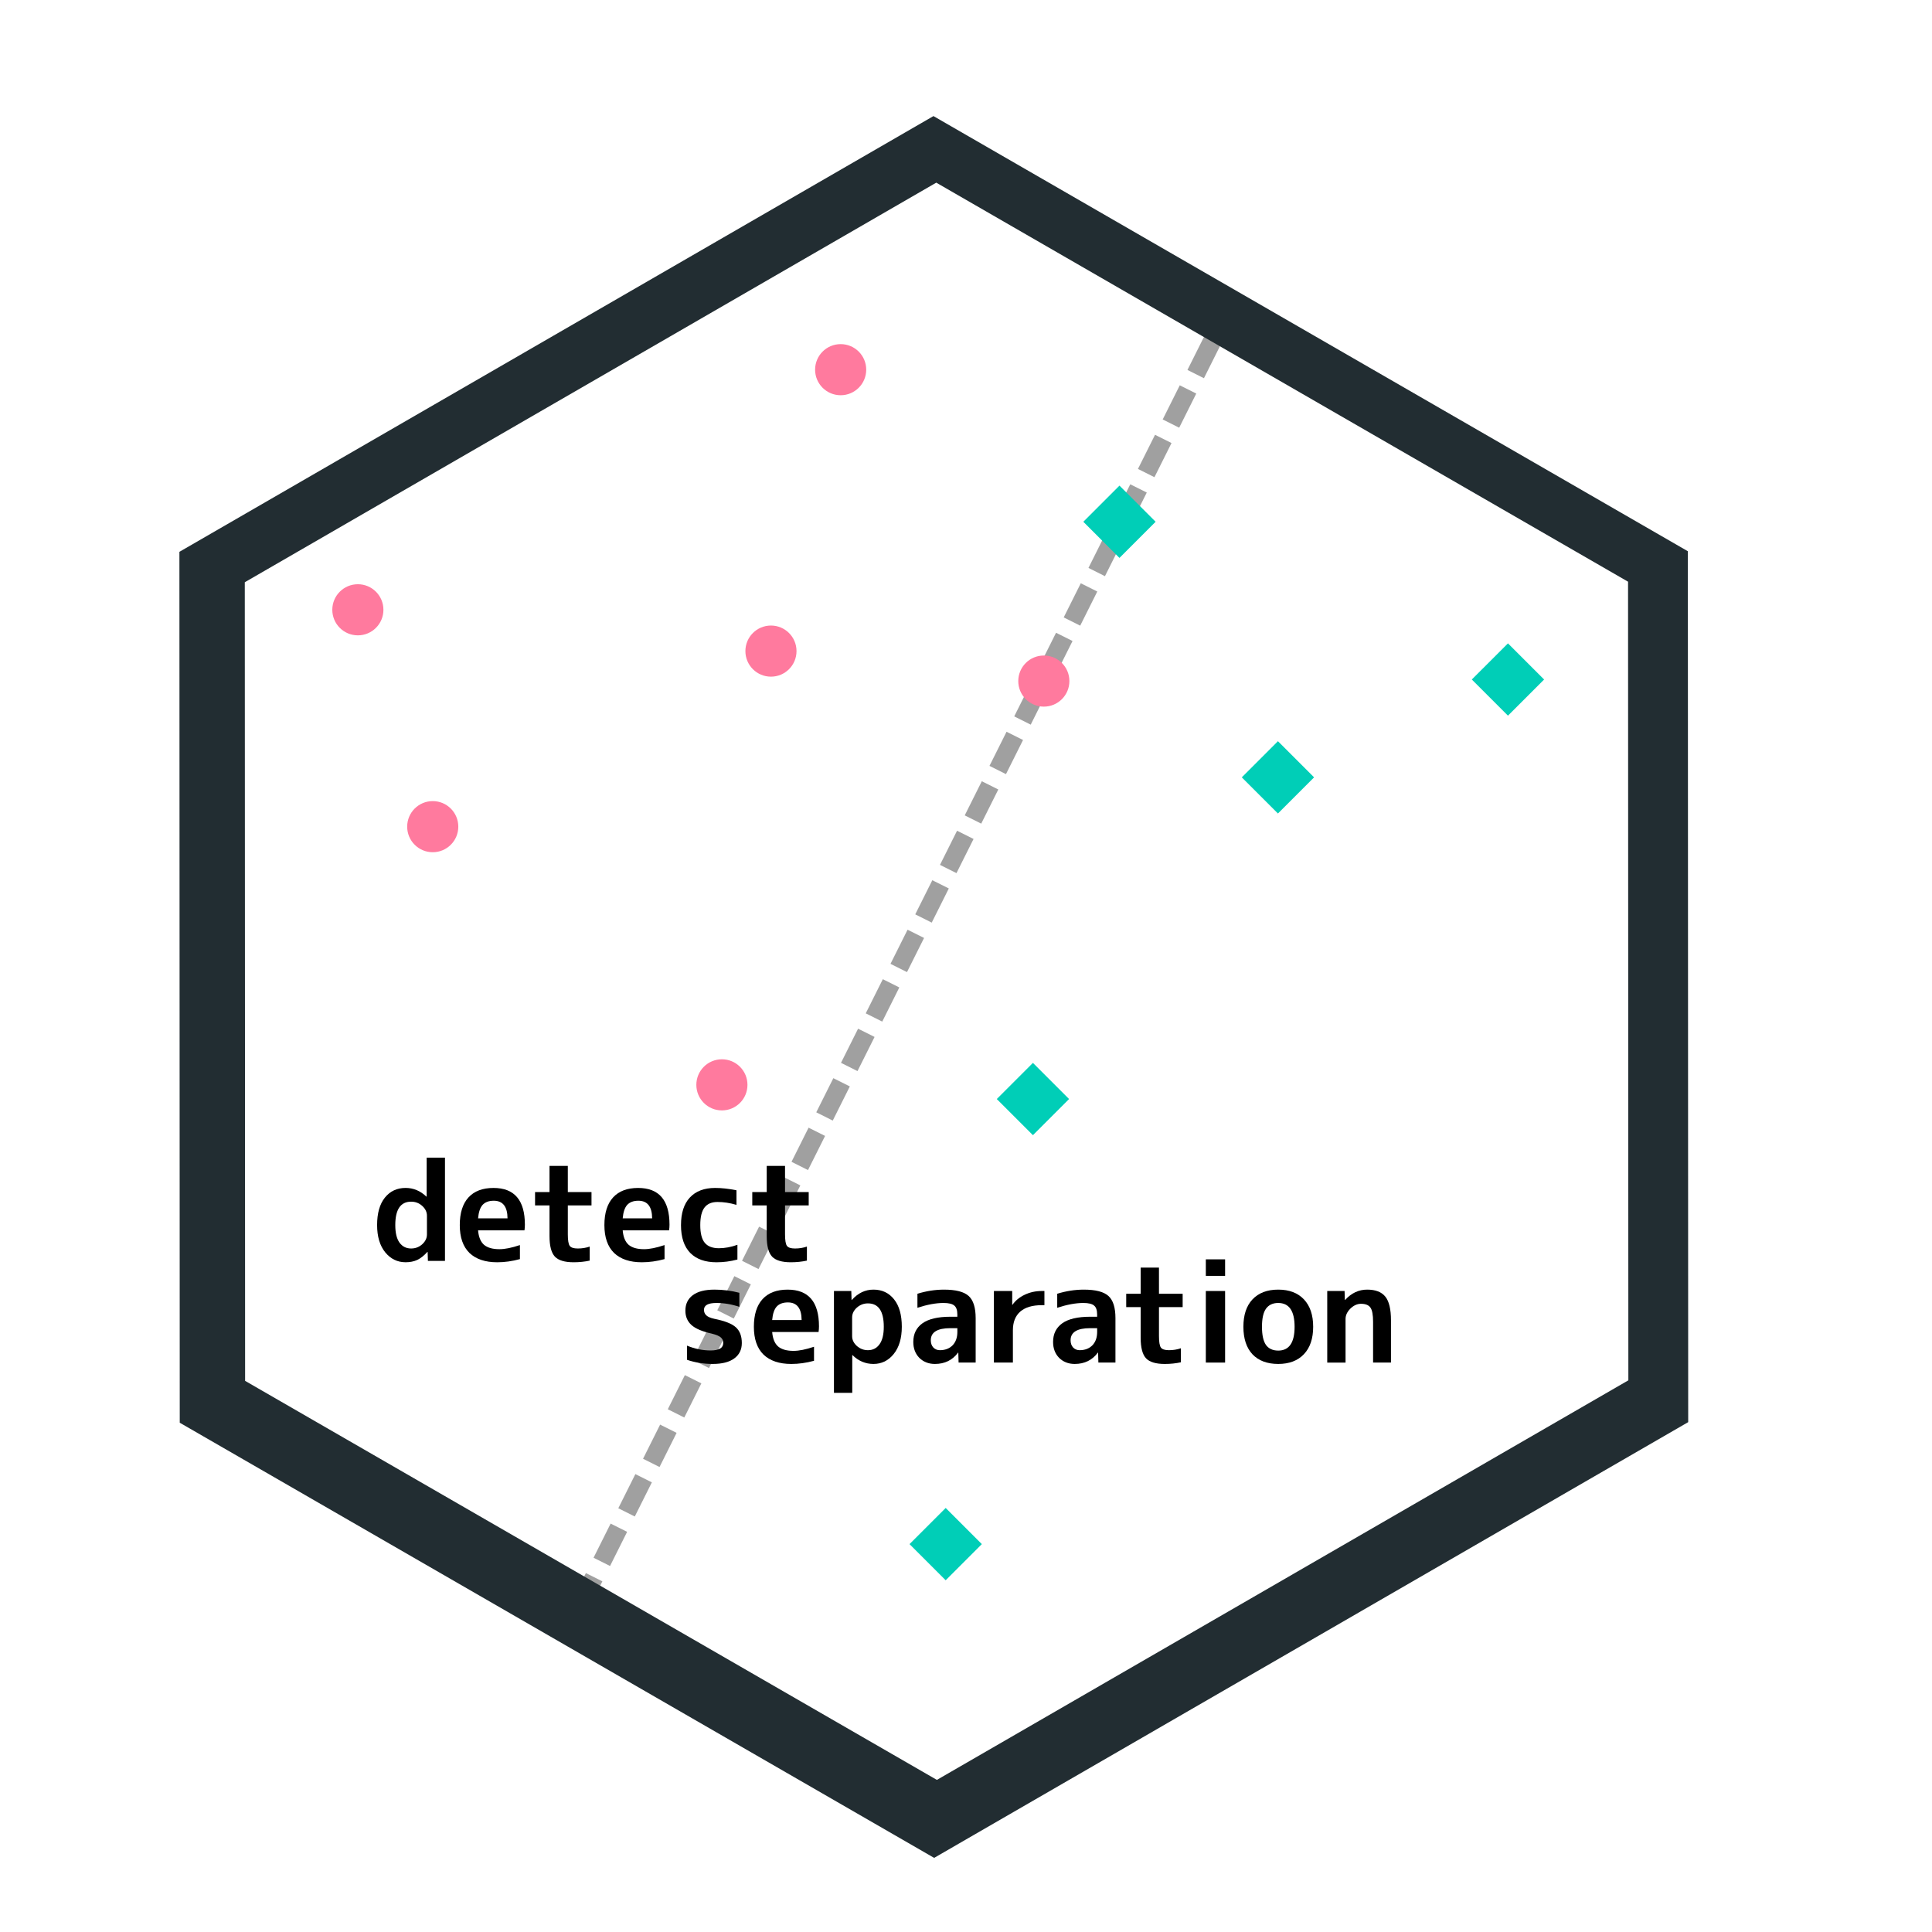
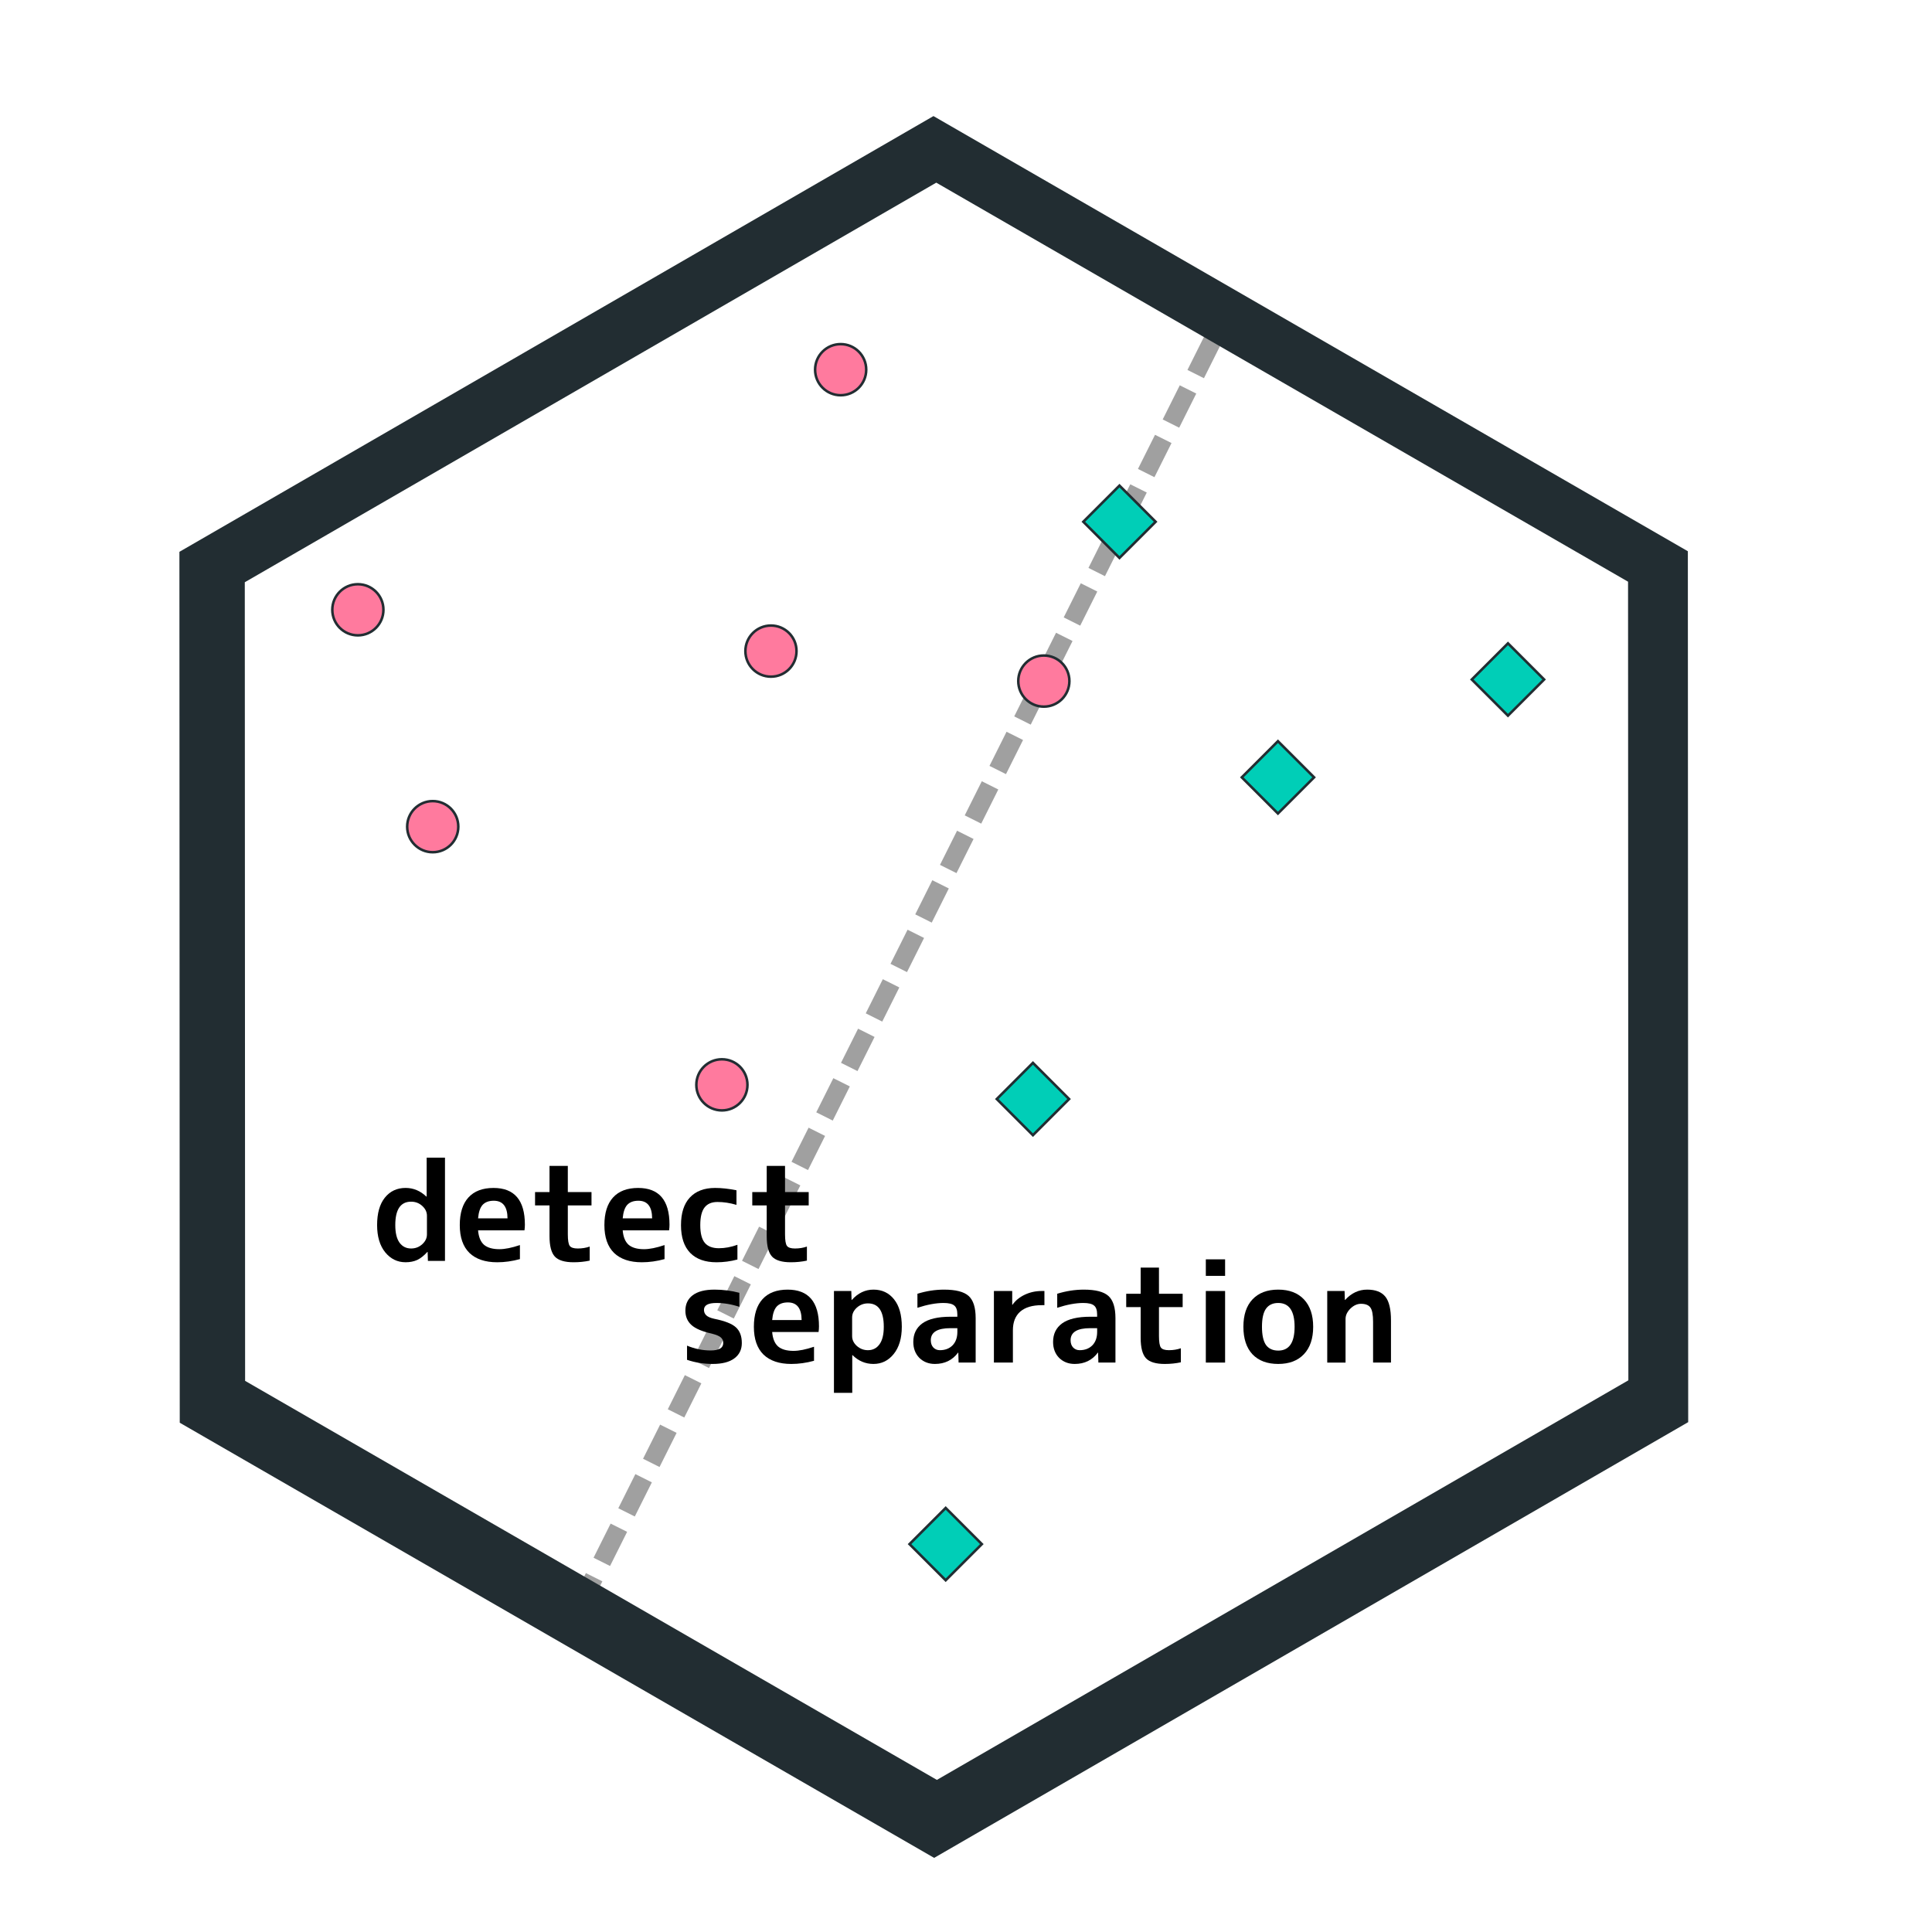
- <svg xmlns="http://www.w3.org/2000/svg" width="200mm" height="200mm" viewBox="0 0 200 200" version="1.1" id="svg823">
+ <svg xmlns="http://www.w3.org/2000/svg" id="svg823" version="1.1" viewBox="0 0 200 200" height="200mm" width="200mm">
  <defs id="defs817" />
-   <g id="layer1" transform="translate(0,-97)">
+   <g transform="translate(0,-97)" id="layer1">
    <g id="g2575">
-       <path style="opacity:0.373;fill:none;stroke:#000000;stroke-width:1.909;stroke-linecap:butt;stroke-linejoin:miter;stroke-miterlimit:4;stroke-dasharray:3.819, 1.909;stroke-dashoffset:0;stroke-opacity:1" d="M 59.796,263.688 125.942,131.396 Z" id="path1049" />
-       <path id="path1388" d="M 365.223 45.418 L 70.195 215.906 L 70.328 556.65 L 365.488 726.906 L 660.516 556.42 L 660.383 215.676 L 365.223 45.418 z M 366.32 71.465 L 636.984 227.592 L 637.105 540.059 L 366.564 696.396 L 95.9 540.27 L 95.777 227.805 L 366.32 71.465 z " style="opacity:1;fill:#222d32;fill-opacity:1;stroke-width:0.612" transform="matrix(0.2645833,0,0,0.2645833,0,97)" />
-       <circle style="fill:#ff7a9e;fill-rule:evenodd;stroke-width:0.265;fill-opacity:1" id="path136" cx="37.046" cy="160.125" r="2.646" />
-       <circle style="fill:#ff7a9e;fill-rule:evenodd;stroke-width:0.265;fill-opacity:1" id="circle158" cx="87.025" cy="135.269" r="2.646" />
-       <circle r="2.646" cy="164.402" cx="79.809" id="circle164" style="fill:#ff7a9e;fill-rule:evenodd;stroke-width:0.265;fill-opacity:1" />
-       <circle style="fill:#ff7a9e;fill-rule:evenodd;stroke-width:0.265;fill-opacity:1" id="circle166" cx="74.731" cy="209.303" r="2.646" />
-       <circle r="2.646" cy="167.505" cx="108.057" id="circle168" style="fill:#ff7a9e;fill-rule:evenodd;stroke-width:0.265;fill-opacity:1" />
-       <rect style="fill:#00ceb7;stroke-width:0.265;fill-opacity:1" id="rect179" width="5.292" height="5.292" x="248.195" y="109.748" transform="rotate(45.00012)" />
-       <rect y="70.782" x="222.002" height="5.292" width="5.292" id="rect181" style="fill:#00ceb7;stroke-width:0.265;fill-opacity:1" transform="rotate(44.99992)" />
-       <rect style="fill:#00ceb7;stroke-width:0.265;fill-opacity:1" id="rect185" width="5.292" height="5.292" x="226.065" y="5.301" transform="rotate(44.99992)" />
-       <rect y="29.301" x="216.389" height="5.292" width="5.292" id="rect195" style="fill:#00ceb7;stroke-width:0.265;fill-opacity:1" transform="rotate(44.99992)" />
-       <circle style="fill:#ff7a9e;fill-rule:evenodd;stroke-width:0.265;fill-opacity:1" id="circle197" cx="44.797" cy="182.576" r="2.646" />
-       <rect style="fill:#00ceb7;stroke-width:0.265;fill-opacity:1" id="rect181-2" width="5.292" height="5.292" x="186.081" y="22.191" transform="rotate(45.00007)" />
-       <g aria-label="detect" id="text1287" style="font-style:normal;font-variant:normal;font-weight:bold;font-stretch:normal;font-size:14.248px;line-height:1.25;font-family:'M+ 2c';-inkscape-font-specification:'M+ 2c Bold';font-variant-ligatures:normal;font-variant-caps:normal;font-variant-numeric:normal;font-variant-east-asian:normal;fill:#000000;fill-opacity:1;stroke:none;stroke-width:0.356">
-         <path d="m 44.169,216.84 h 1.895 v 10.686 h -1.767 l -0.029,-0.926 h -0.029 q -0.513,0.57 -1.04,0.826 -0.527,0.242 -1.211,0.242 -1.268,0 -2.109,-1.026 -0.841,-1.04 -0.841,-2.821 0,-1.838 0.798,-2.835 0.812,-1.012 2.151,-1.012 1.211,0 2.151,0.898 h 0.029 z m -3.249,6.981 q 0,1.211 0.442,1.824 0.442,0.598 1.197,0.598 0.67,0 1.154,-0.442 0.484,-0.442 0.484,-1.012 v -1.938 q 0,-0.57 -0.484,-1.012 -0.484,-0.442 -1.154,-0.442 -1.639,0 -1.639,2.422 z" style="font-style:normal;font-variant:normal;font-weight:bold;font-stretch:normal;font-size:14.248px;font-family:'M+ 2c';-inkscape-font-specification:'M+ 2c Bold';font-variant-ligatures:normal;font-variant-caps:normal;font-variant-numeric:normal;font-variant-east-asian:normal;stroke-width:0.356" id="path1307" />
-         <path d="m 49.49,223.124 h 3.049 q -0.014,-1.824 -1.425,-1.824 -0.755,0 -1.154,0.427 -0.385,0.427 -0.47,1.396 z m 0,1.24 q 0.085,1.026 0.613,1.496 0.541,0.456 1.596,0.456 0.855,0 2.123,-0.427 v 1.453 q -1.197,0.328 -2.351,0.328 -1.866,0 -2.878,-0.969 -0.997,-0.983 -0.997,-2.878 0,-1.881 0.898,-2.864 0.898,-0.983 2.593,-0.983 3.249,0 3.249,3.804 0,0.285 -0.043,0.584 z" style="font-style:normal;font-variant:normal;font-weight:bold;font-stretch:normal;font-size:14.248px;font-family:'M+ 2c';-inkscape-font-specification:'M+ 2c Bold';font-variant-ligatures:normal;font-variant-caps:normal;font-variant-numeric:normal;font-variant-east-asian:normal;stroke-width:0.356" id="path1309" />
-         <path d="m 58.781,220.402 h 2.451 v 1.382 h -2.451 v 2.992 q 0,0.926 0.199,1.197 0.199,0.271 0.826,0.271 0.67,0 1.24,-0.199 v 1.453 q -0.784,0.171 -1.667,0.171 -1.382,0 -1.938,-0.584 -0.556,-0.598 -0.556,-2.123 v -3.177 h -1.496 v -1.382 h 1.496 v -2.707 h 1.895 z" style="font-style:normal;font-variant:normal;font-weight:bold;font-stretch:normal;font-size:14.248px;font-family:'M+ 2c';-inkscape-font-specification:'M+ 2c Bold';font-variant-ligatures:normal;font-variant-caps:normal;font-variant-numeric:normal;font-variant-east-asian:normal;stroke-width:0.356" id="path1311" />
-         <path d="m 64.461,223.124 h 3.049 q -0.014,-1.824 -1.425,-1.824 -0.755,0 -1.154,0.427 -0.385,0.427 -0.47,1.396 z m 0,1.24 q 0.085,1.026 0.613,1.496 0.541,0.456 1.596,0.456 0.855,0 2.123,-0.427 v 1.453 q -1.197,0.328 -2.351,0.328 -1.866,0 -2.878,-0.969 -0.997,-0.983 -0.997,-2.878 0,-1.881 0.898,-2.864 0.898,-0.983 2.593,-0.983 3.249,0 3.249,3.804 0,0.285 -0.043,0.584 z" style="font-style:normal;font-variant:normal;font-weight:bold;font-stretch:normal;font-size:14.248px;font-family:'M+ 2c';-inkscape-font-specification:'M+ 2c Bold';font-variant-ligatures:normal;font-variant-caps:normal;font-variant-numeric:normal;font-variant-east-asian:normal;stroke-width:0.356" id="path1313" />
-         <path d="m 70.497,223.822 q 0,-1.866 0.912,-2.85 0.926,-0.997 2.622,-0.997 0.997,0 2.208,0.242 v 1.51 q -1.012,-0.299 -1.966,-0.299 -0.898,0 -1.339,0.57 -0.442,0.57 -0.442,1.824 0,1.282 0.47,1.838 0.47,0.556 1.453,0.556 0.94,0 1.923,-0.356 v 1.525 q -1.069,0.285 -2.166,0.285 -1.767,0 -2.721,-0.969 -0.955,-0.983 -0.955,-2.878 z" style="font-style:normal;font-variant:normal;font-weight:bold;font-stretch:normal;font-size:14.248px;font-family:'M+ 2c';-inkscape-font-specification:'M+ 2c Bold';font-variant-ligatures:normal;font-variant-caps:normal;font-variant-numeric:normal;font-variant-east-asian:normal;stroke-width:0.356" id="path1315" />
-         <path d="m 81.266,220.402 h 2.451 v 1.382 H 81.266 v 2.992 q 0,0.926 0.199,1.197 0.199,0.271 0.826,0.271 0.67,0 1.24,-0.199 v 1.453 q -0.784,0.171 -1.667,0.171 -1.382,0 -1.938,-0.584 -0.556,-0.598 -0.556,-2.123 V 221.784 H 77.875 v -1.382 h 1.496 v -2.707 h 1.895 z" style="font-style:normal;font-variant:normal;font-weight:bold;font-stretch:normal;font-size:14.248px;font-family:'M+ 2c';-inkscape-font-specification:'M+ 2c Bold';font-variant-ligatures:normal;font-variant-caps:normal;font-variant-numeric:normal;font-variant-east-asian:normal;stroke-width:0.356" id="path1317" />
+       <path id="path1049" d="M 59.796,263.688 125.942,131.396 Z" style="opacity:0.373;fill:none;stroke:#000000;stroke-width:1.909;stroke-linecap:butt;stroke-linejoin:miter;stroke-miterlimit:4;stroke-dasharray:3.819, 1.909;stroke-dashoffset:0;stroke-opacity:1" />
+       <path transform="matrix(0.2645833,0,0,0.2645833,0,97)" style="opacity:1;fill:#222d32;fill-opacity:1;stroke-width:0.612" d="M 365.223 45.418 L 70.195 215.906 L 70.328 556.65 L 365.488 726.906 L 660.516 556.42 L 660.383 215.676 L 365.223 45.418 z M 366.32 71.465 L 636.984 227.592 L 637.105 540.059 L 366.564 696.396 L 95.9 540.27 L 95.777 227.805 L 366.32 71.465 z " id="path1388" />
+       <circle r="2.646" cy="160.125" cx="37.046" id="path136" style="fill:#ff7a9e;fill-rule:evenodd;stroke-width:0.265;fill-opacity:1;stroke:#222d32;stroke-opacity:1;opacity:1" />
+       <circle r="2.646" cy="135.269" cx="87.025" id="circle158" style="opacity:1;mix-blend-mode:normal;fill:#ff7a9e;fill-opacity:1;fill-rule:evenodd;stroke:#222d32;stroke-width:0.265;stroke-opacity:1" />
+       <circle style="fill:#ff7a9e;fill-rule:evenodd;stroke-width:0.265;fill-opacity:1;stroke:#222d32;stroke-opacity:1;opacity:1" id="circle164" cx="79.809" cy="164.402" r="2.646" />
+       <circle r="2.646" cy="209.303" cx="74.731" id="circle166" style="fill:#ff7a9e;fill-rule:evenodd;stroke-width:0.265;fill-opacity:1;stroke:#222d32;stroke-opacity:1;opacity:1" />
+       <circle style="fill:#ff7a9e;fill-rule:evenodd;stroke-width:0.265;fill-opacity:1;stroke:#222d32;stroke-opacity:1;opacity:1" id="circle168" cx="108.057" cy="167.505" r="2.646" />
+       <rect transform="rotate(45.00012)" y="109.748" x="248.195" height="5.292" width="5.292" id="rect179" style="mix-blend-mode:normal;fill:#00ceb7;fill-opacity:1;stroke:#222d32;stroke-width:0.265;stroke-opacity:1;opacity:1" />
+       <rect transform="rotate(44.99992)" style="mix-blend-mode:normal;fill:#00ceb7;fill-opacity:1;stroke:#222d32;stroke-width:0.265;stroke-opacity:1;opacity:1" id="rect181" width="5.292" height="5.292" x="222.002" y="70.782" />
+       <rect transform="rotate(44.99992)" y="5.301" x="226.065" height="5.292" width="5.292" id="rect185" style="mix-blend-mode:normal;fill:#00ceb7;fill-opacity:1;stroke:#222d32;stroke-width:0.265;stroke-opacity:1;opacity:1" />
+       <rect transform="rotate(44.99992)" style="mix-blend-mode:normal;fill:#00ceb7;fill-opacity:1;stroke:#222d32;stroke-width:0.265;stroke-opacity:1;opacity:1" id="rect195" width="5.292" height="5.292" x="216.389" y="29.301" />
+       <circle r="2.646" cy="182.576" cx="44.797" id="circle197" style="fill:#ff7a9e;fill-rule:evenodd;stroke-width:0.265;fill-opacity:1;stroke:#222d32;stroke-opacity:1;opacity:1" />
+       <rect transform="rotate(45.00007)" y="22.191" x="186.081" height="5.292" width="5.292" id="rect181-2" style="mix-blend-mode:normal;fill:#00ceb7;fill-opacity:1;stroke:#222d32;stroke-width:0.265;stroke-opacity:1;opacity:1" />
+       <g style="font-style:normal;font-variant:normal;font-weight:bold;font-stretch:normal;font-size:14.248px;line-height:1.25;font-family:'M+ 2c';-inkscape-font-specification:'M+ 2c Bold';font-variant-ligatures:normal;font-variant-caps:normal;font-variant-numeric:normal;font-variant-east-asian:normal;fill:#000000;fill-opacity:1;stroke:none;stroke-width:0.356" id="text1287" aria-label="detect">
+         <path id="path1307" style="font-style:normal;font-variant:normal;font-weight:bold;font-stretch:normal;font-size:14.248px;font-family:'M+ 2c';-inkscape-font-specification:'M+ 2c Bold';font-variant-ligatures:normal;font-variant-caps:normal;font-variant-numeric:normal;font-variant-east-asian:normal;stroke-width:0.356" d="m 44.169,216.84 h 1.895 v 10.686 h -1.767 l -0.029,-0.926 h -0.029 q -0.513,0.57 -1.04,0.826 -0.527,0.242 -1.211,0.242 -1.268,0 -2.109,-1.026 -0.841,-1.04 -0.841,-2.821 0,-1.838 0.798,-2.835 0.812,-1.012 2.151,-1.012 1.211,0 2.151,0.898 h 0.029 z m -3.249,6.981 q 0,1.211 0.442,1.824 0.442,0.598 1.197,0.598 0.67,0 1.154,-0.442 0.484,-0.442 0.484,-1.012 v -1.938 q 0,-0.57 -0.484,-1.012 -0.484,-0.442 -1.154,-0.442 -1.639,0 -1.639,2.422 z" />
+         <path id="path1309" style="font-style:normal;font-variant:normal;font-weight:bold;font-stretch:normal;font-size:14.248px;font-family:'M+ 2c';-inkscape-font-specification:'M+ 2c Bold';font-variant-ligatures:normal;font-variant-caps:normal;font-variant-numeric:normal;font-variant-east-asian:normal;stroke-width:0.356" d="m 49.49,223.124 h 3.049 q -0.014,-1.824 -1.425,-1.824 -0.755,0 -1.154,0.427 -0.385,0.427 -0.47,1.396 z m 0,1.24 q 0.085,1.026 0.613,1.496 0.541,0.456 1.596,0.456 0.855,0 2.123,-0.427 v 1.453 q -1.197,0.328 -2.351,0.328 -1.866,0 -2.878,-0.969 -0.997,-0.983 -0.997,-2.878 0,-1.881 0.898,-2.864 0.898,-0.983 2.593,-0.983 3.249,0 3.249,3.804 0,0.285 -0.043,0.584 z" />
+         <path id="path1311" style="font-style:normal;font-variant:normal;font-weight:bold;font-stretch:normal;font-size:14.248px;font-family:'M+ 2c';-inkscape-font-specification:'M+ 2c Bold';font-variant-ligatures:normal;font-variant-caps:normal;font-variant-numeric:normal;font-variant-east-asian:normal;stroke-width:0.356" d="m 58.781,220.402 h 2.451 v 1.382 h -2.451 v 2.992 q 0,0.926 0.199,1.197 0.199,0.271 0.826,0.271 0.67,0 1.24,-0.199 v 1.453 q -0.784,0.171 -1.667,0.171 -1.382,0 -1.938,-0.584 -0.556,-0.598 -0.556,-2.123 v -3.177 h -1.496 v -1.382 h 1.496 v -2.707 h 1.895 z" />
+         <path id="path1313" style="font-style:normal;font-variant:normal;font-weight:bold;font-stretch:normal;font-size:14.248px;font-family:'M+ 2c';-inkscape-font-specification:'M+ 2c Bold';font-variant-ligatures:normal;font-variant-caps:normal;font-variant-numeric:normal;font-variant-east-asian:normal;stroke-width:0.356" d="m 64.461,223.124 h 3.049 q -0.014,-1.824 -1.425,-1.824 -0.755,0 -1.154,0.427 -0.385,0.427 -0.47,1.396 z m 0,1.24 q 0.085,1.026 0.613,1.496 0.541,0.456 1.596,0.456 0.855,0 2.123,-0.427 v 1.453 q -1.197,0.328 -2.351,0.328 -1.866,0 -2.878,-0.969 -0.997,-0.983 -0.997,-2.878 0,-1.881 0.898,-2.864 0.898,-0.983 2.593,-0.983 3.249,0 3.249,3.804 0,0.285 -0.043,0.584 z" />
+         <path id="path1315" style="font-style:normal;font-variant:normal;font-weight:bold;font-stretch:normal;font-size:14.248px;font-family:'M+ 2c';-inkscape-font-specification:'M+ 2c Bold';font-variant-ligatures:normal;font-variant-caps:normal;font-variant-numeric:normal;font-variant-east-asian:normal;stroke-width:0.356" d="m 70.497,223.822 q 0,-1.866 0.912,-2.85 0.926,-0.997 2.622,-0.997 0.997,0 2.208,0.242 v 1.51 q -1.012,-0.299 -1.966,-0.299 -0.898,0 -1.339,0.57 -0.442,0.57 -0.442,1.824 0,1.282 0.47,1.838 0.47,0.556 1.453,0.556 0.94,0 1.923,-0.356 v 1.525 q -1.069,0.285 -2.166,0.285 -1.767,0 -2.721,-0.969 -0.955,-0.983 -0.955,-2.878 z" />
+         <path id="path1317" style="font-style:normal;font-variant:normal;font-weight:bold;font-stretch:normal;font-size:14.248px;font-family:'M+ 2c';-inkscape-font-specification:'M+ 2c Bold';font-variant-ligatures:normal;font-variant-caps:normal;font-variant-numeric:normal;font-variant-east-asian:normal;stroke-width:0.356" d="m 81.266,220.402 h 2.451 v 1.382 H 81.266 v 2.992 q 0,0.926 0.199,1.197 0.199,0.271 0.826,0.271 0.67,0 1.24,-0.199 v 1.453 q -0.784,0.171 -1.667,0.171 -1.382,0 -1.938,-0.584 -0.556,-0.598 -0.556,-2.123 V 221.784 H 77.875 v -1.382 h 1.496 v -2.707 h 1.895 z" />
      </g>
-       <g aria-label="separation" id="text1287-8" style="font-style:normal;font-variant:normal;font-weight:bold;font-stretch:normal;font-size:14.248px;line-height:1.25;font-family:'M+ 2c';-inkscape-font-specification:'M+ 2c Bold';font-variant-ligatures:normal;font-variant-caps:normal;font-variant-numeric:normal;font-variant-east-asian:normal;fill:#000000;fill-opacity:1;stroke:none;stroke-width:0.356">
-         <path d="m 76.536,232.283 q -1.183,-0.399 -2.379,-0.399 -1.282,0 -1.282,0.712 0,0.342 0.242,0.57 0.242,0.228 0.826,0.356 1.639,0.328 2.237,0.883 0.613,0.556 0.613,1.624 0,1.026 -0.784,1.596 -0.769,0.57 -2.237,0.57 -1.396,0 -2.65,-0.427 v -1.468 q 1.197,0.499 2.436,0.499 1.311,0 1.311,-0.769 0,-0.37 -0.256,-0.584 -0.242,-0.214 -0.912,-0.385 -1.496,-0.328 -2.123,-0.898 -0.627,-0.57 -0.627,-1.482 0,-1.026 0.755,-1.596 0.769,-0.584 2.265,-0.584 1.297,0 2.565,0.328 z" style="font-style:normal;font-variant:normal;font-weight:bold;font-stretch:normal;font-size:14.248px;font-family:'M+ 2c';-inkscape-font-specification:'M+ 2c Bold';font-variant-ligatures:normal;font-variant-caps:normal;font-variant-numeric:normal;font-variant-east-asian:normal;stroke-width:0.356" id="path1320" />
-         <path d="m 79.935,233.65 h 3.049 q -0.014,-1.824 -1.425,-1.824 -0.755,0 -1.154,0.427 -0.385,0.427 -0.47,1.396 z m 0,1.24 q 0.085,1.026 0.613,1.496 0.541,0.456 1.596,0.456 0.855,0 2.123,-0.427 v 1.453 q -1.197,0.328 -2.351,0.328 -1.866,0 -2.878,-0.969 -0.997,-0.983 -0.997,-2.878 0,-1.881 0.898,-2.864 0.898,-0.983 2.593,-0.983 3.249,0 3.249,3.804 0,0.285 -0.043,0.584 z" style="font-style:normal;font-variant:normal;font-weight:bold;font-stretch:normal;font-size:14.248px;font-family:'M+ 2c';-inkscape-font-specification:'M+ 2c Bold';font-variant-ligatures:normal;font-variant-caps:normal;font-variant-numeric:normal;font-variant-east-asian:normal;stroke-width:0.356" id="path1322" />
-         <path d="m 86.331,230.644 h 1.795 l 0.028,0.926 h 0.029 q 0.955,-1.069 2.237,-1.069 1.339,0 2.137,1.012 0.798,0.997 0.798,2.835 0,1.781 -0.841,2.821 -0.826,1.026 -2.094,1.026 -1.24,0 -2.166,-0.912 h -0.029 v 3.904 h -1.895 z m 5.158,3.704 q 0,-2.422 -1.639,-2.422 -0.655,0 -1.154,0.442 -0.484,0.442 -0.484,1.012 v 1.938 q 0,0.57 0.484,1.012 0.499,0.442 1.154,0.442 0.755,0 1.197,-0.613 0.442,-0.613 0.442,-1.809 z" style="font-style:normal;font-variant:normal;font-weight:bold;font-stretch:normal;font-size:14.248px;font-family:'M+ 2c';-inkscape-font-specification:'M+ 2c Bold';font-variant-ligatures:normal;font-variant-caps:normal;font-variant-numeric:normal;font-variant-east-asian:normal;stroke-width:0.356" id="path1324" />
-         <path d="m 97.723,230.502 q 1.824,0 2.55,0.655 0.727,0.655 0.727,2.294 v 4.602 h -1.767 l -0.029,-1.026 h -0.029 q -0.869,1.168 -2.394,1.168 -0.969,0 -1.61,-0.627 -0.627,-0.641 -0.627,-1.653 0,-1.24 0.94,-1.923 0.955,-0.684 2.907,-0.684 h 0.712 v -0.242 q 0,-0.655 -0.313,-0.912 -0.313,-0.271 -1.111,-0.271 -1.183,0 -2.707,0.499 v -1.453 q 1.382,-0.427 2.75,-0.427 z m 1.382,3.989 h -0.712 q -2.037,0 -2.037,1.254 0,0.456 0.256,0.741 0.271,0.285 0.684,0.285 0.812,0 1.311,-0.499 0.499,-0.513 0.499,-1.396 z" style="font-style:normal;font-variant:normal;font-weight:bold;font-stretch:normal;font-size:14.248px;font-family:'M+ 2c';-inkscape-font-specification:'M+ 2c Bold';font-variant-ligatures:normal;font-variant-caps:normal;font-variant-numeric:normal;font-variant-east-asian:normal;stroke-width:0.356" id="path1326" />
-         <path d="m 102.889,230.644 h 1.895 v 1.425 h 0.029 q 0.456,-0.655 1.268,-1.04 0.812,-0.385 1.752,-0.385 h 0.285 v 1.468 h -0.285 q -1.453,0 -2.223,0.67 -0.755,0.67 -0.755,1.923 v 3.348 h -1.966 z" style="font-style:normal;font-variant:normal;font-weight:bold;font-stretch:normal;font-size:14.248px;font-family:'M+ 2c';-inkscape-font-specification:'M+ 2c Bold';font-variant-ligatures:normal;font-variant-caps:normal;font-variant-numeric:normal;font-variant-east-asian:normal;stroke-width:0.356" id="path1328" />
-         <path d="m 112.194,230.502 q 1.824,0 2.55,0.655 0.727,0.655 0.727,2.294 v 4.602 h -1.767 l -0.029,-1.026 h -0.029 q -0.869,1.168 -2.394,1.168 -0.969,0 -1.61,-0.627 -0.627,-0.641 -0.627,-1.653 0,-1.24 0.94,-1.923 0.955,-0.684 2.907,-0.684 h 0.712 v -0.242 q 0,-0.655 -0.313,-0.912 -0.313,-0.271 -1.111,-0.271 -1.183,0 -2.707,0.499 v -1.453 q 1.382,-0.427 2.75,-0.427 z m 1.382,3.989 h -0.712 q -2.037,0 -2.037,1.254 0,0.456 0.256,0.741 0.271,0.285 0.684,0.285 0.812,0 1.311,-0.499 0.499,-0.513 0.499,-1.396 z" style="font-style:normal;font-variant:normal;font-weight:bold;font-stretch:normal;font-size:14.248px;font-family:'M+ 2c';-inkscape-font-specification:'M+ 2c Bold';font-variant-ligatures:normal;font-variant-caps:normal;font-variant-numeric:normal;font-variant-east-asian:normal;stroke-width:0.356" id="path1330" />
-         <path d="m 119.977,230.929 h 2.451 v 1.382 h -2.451 v 2.992 q 0,0.926 0.199,1.197 0.199,0.271 0.826,0.271 0.67,0 1.24,-0.199 v 1.453 q -0.784,0.171 -1.667,0.171 -1.382,0 -1.938,-0.584 -0.556,-0.598 -0.556,-2.123 v -3.177 h -1.496 v -1.382 h 1.496 v -2.707 h 1.895 z" style="font-style:normal;font-variant:normal;font-weight:bold;font-stretch:normal;font-size:14.248px;font-family:'M+ 2c';-inkscape-font-specification:'M+ 2c Bold';font-variant-ligatures:normal;font-variant-caps:normal;font-variant-numeric:normal;font-variant-east-asian:normal;stroke-width:0.356" id="path1332" />
-         <path d="m 124.827,238.053 v -7.409 h 1.995 v 7.409 z m 0,-8.976 v -1.71 h 1.995 v 1.71 z" style="font-style:normal;font-variant:normal;font-weight:bold;font-stretch:normal;font-size:14.248px;font-family:'M+ 2c';-inkscape-font-specification:'M+ 2c Bold';font-variant-ligatures:normal;font-variant-caps:normal;font-variant-numeric:normal;font-variant-east-asian:normal;stroke-width:0.356" id="path1334" />
-         <path d="m 129.656,231.513 q 0.955,-1.012 2.664,-1.012 1.71,0 2.664,1.012 0.955,1.012 0.955,2.835 0,1.824 -0.955,2.835 -0.955,1.012 -2.664,1.012 -1.71,0 -2.664,-0.997 -0.94,-1.012 -0.94,-2.85 0,-1.838 0.94,-2.835 z m 2.664,5.3 q 1.696,0 1.696,-2.465 0,-2.465 -1.696,-2.465 -0.841,0 -1.268,0.598 -0.413,0.584 -0.413,1.866 0,1.282 0.413,1.881 0.427,0.584 1.268,0.584 z" style="font-style:normal;font-variant:normal;font-weight:bold;font-stretch:normal;font-size:14.248px;font-family:'M+ 2c';-inkscape-font-specification:'M+ 2c Bold';font-variant-ligatures:normal;font-variant-caps:normal;font-variant-numeric:normal;font-variant-east-asian:normal;stroke-width:0.356" id="path1336" />
-         <path d="m 137.395,230.644 h 1.795 l 0.029,0.926 h 0.029 q 0.969,-1.069 2.28,-1.069 1.297,0 1.881,0.727 0.584,0.727 0.584,2.451 v 4.374 h -1.852 v -4.232 q 0,-1.069 -0.271,-1.453 -0.271,-0.399 -0.983,-0.399 -0.584,0 -1.097,0.499 -0.499,0.499 -0.499,1.069 v 4.517 h -1.895 z" style="font-style:normal;font-variant:normal;font-weight:bold;font-stretch:normal;font-size:14.248px;font-family:'M+ 2c';-inkscape-font-specification:'M+ 2c Bold';font-variant-ligatures:normal;font-variant-caps:normal;font-variant-numeric:normal;font-variant-east-asian:normal;stroke-width:0.356" id="path1338" />
+       <g style="font-style:normal;font-variant:normal;font-weight:bold;font-stretch:normal;font-size:14.248px;line-height:1.25;font-family:'M+ 2c';-inkscape-font-specification:'M+ 2c Bold';font-variant-ligatures:normal;font-variant-caps:normal;font-variant-numeric:normal;font-variant-east-asian:normal;fill:#000000;fill-opacity:1;stroke:none;stroke-width:0.356" id="text1287-8" aria-label="separation">
+         <path id="path1320" style="font-style:normal;font-variant:normal;font-weight:bold;font-stretch:normal;font-size:14.248px;font-family:'M+ 2c';-inkscape-font-specification:'M+ 2c Bold';font-variant-ligatures:normal;font-variant-caps:normal;font-variant-numeric:normal;font-variant-east-asian:normal;stroke-width:0.356" d="m 76.536,232.283 q -1.183,-0.399 -2.379,-0.399 -1.282,0 -1.282,0.712 0,0.342 0.242,0.57 0.242,0.228 0.826,0.356 1.639,0.328 2.237,0.883 0.613,0.556 0.613,1.624 0,1.026 -0.784,1.596 -0.769,0.57 -2.237,0.57 -1.396,0 -2.65,-0.427 v -1.468 q 1.197,0.499 2.436,0.499 1.311,0 1.311,-0.769 0,-0.37 -0.256,-0.584 -0.242,-0.214 -0.912,-0.385 -1.496,-0.328 -2.123,-0.898 -0.627,-0.57 -0.627,-1.482 0,-1.026 0.755,-1.596 0.769,-0.584 2.265,-0.584 1.297,0 2.565,0.328 z" />
+         <path id="path1322" style="font-style:normal;font-variant:normal;font-weight:bold;font-stretch:normal;font-size:14.248px;font-family:'M+ 2c';-inkscape-font-specification:'M+ 2c Bold';font-variant-ligatures:normal;font-variant-caps:normal;font-variant-numeric:normal;font-variant-east-asian:normal;stroke-width:0.356" d="m 79.935,233.65 h 3.049 q -0.014,-1.824 -1.425,-1.824 -0.755,0 -1.154,0.427 -0.385,0.427 -0.47,1.396 z m 0,1.24 q 0.085,1.026 0.613,1.496 0.541,0.456 1.596,0.456 0.855,0 2.123,-0.427 v 1.453 q -1.197,0.328 -2.351,0.328 -1.866,0 -2.878,-0.969 -0.997,-0.983 -0.997,-2.878 0,-1.881 0.898,-2.864 0.898,-0.983 2.593,-0.983 3.249,0 3.249,3.804 0,0.285 -0.043,0.584 z" />
+         <path id="path1324" style="font-style:normal;font-variant:normal;font-weight:bold;font-stretch:normal;font-size:14.248px;font-family:'M+ 2c';-inkscape-font-specification:'M+ 2c Bold';font-variant-ligatures:normal;font-variant-caps:normal;font-variant-numeric:normal;font-variant-east-asian:normal;stroke-width:0.356" d="m 86.331,230.644 h 1.795 l 0.028,0.926 h 0.029 q 0.955,-1.069 2.237,-1.069 1.339,0 2.137,1.012 0.798,0.997 0.798,2.835 0,1.781 -0.841,2.821 -0.826,1.026 -2.094,1.026 -1.24,0 -2.166,-0.912 h -0.029 v 3.904 h -1.895 z m 5.158,3.704 q 0,-2.422 -1.639,-2.422 -0.655,0 -1.154,0.442 -0.484,0.442 -0.484,1.012 v 1.938 q 0,0.57 0.484,1.012 0.499,0.442 1.154,0.442 0.755,0 1.197,-0.613 0.442,-0.613 0.442,-1.809 z" />
+         <path id="path1326" style="font-style:normal;font-variant:normal;font-weight:bold;font-stretch:normal;font-size:14.248px;font-family:'M+ 2c';-inkscape-font-specification:'M+ 2c Bold';font-variant-ligatures:normal;font-variant-caps:normal;font-variant-numeric:normal;font-variant-east-asian:normal;stroke-width:0.356" d="m 97.723,230.502 q 1.824,0 2.55,0.655 0.727,0.655 0.727,2.294 v 4.602 h -1.767 l -0.029,-1.026 h -0.029 q -0.869,1.168 -2.394,1.168 -0.969,0 -1.61,-0.627 -0.627,-0.641 -0.627,-1.653 0,-1.24 0.94,-1.923 0.955,-0.684 2.907,-0.684 h 0.712 v -0.242 q 0,-0.655 -0.313,-0.912 -0.313,-0.271 -1.111,-0.271 -1.183,0 -2.707,0.499 v -1.453 q 1.382,-0.427 2.75,-0.427 z m 1.382,3.989 h -0.712 q -2.037,0 -2.037,1.254 0,0.456 0.256,0.741 0.271,0.285 0.684,0.285 0.812,0 1.311,-0.499 0.499,-0.513 0.499,-1.396 z" />
+         <path id="path1328" style="font-style:normal;font-variant:normal;font-weight:bold;font-stretch:normal;font-size:14.248px;font-family:'M+ 2c';-inkscape-font-specification:'M+ 2c Bold';font-variant-ligatures:normal;font-variant-caps:normal;font-variant-numeric:normal;font-variant-east-asian:normal;stroke-width:0.356" d="m 102.889,230.644 h 1.895 v 1.425 h 0.029 q 0.456,-0.655 1.268,-1.04 0.812,-0.385 1.752,-0.385 h 0.285 v 1.468 h -0.285 q -1.453,0 -2.223,0.67 -0.755,0.67 -0.755,1.923 v 3.348 h -1.966 z" />
+         <path id="path1330" style="font-style:normal;font-variant:normal;font-weight:bold;font-stretch:normal;font-size:14.248px;font-family:'M+ 2c';-inkscape-font-specification:'M+ 2c Bold';font-variant-ligatures:normal;font-variant-caps:normal;font-variant-numeric:normal;font-variant-east-asian:normal;stroke-width:0.356" d="m 112.194,230.502 q 1.824,0 2.55,0.655 0.727,0.655 0.727,2.294 v 4.602 h -1.767 l -0.029,-1.026 h -0.029 q -0.869,1.168 -2.394,1.168 -0.969,0 -1.61,-0.627 -0.627,-0.641 -0.627,-1.653 0,-1.24 0.94,-1.923 0.955,-0.684 2.907,-0.684 h 0.712 v -0.242 q 0,-0.655 -0.313,-0.912 -0.313,-0.271 -1.111,-0.271 -1.183,0 -2.707,0.499 v -1.453 q 1.382,-0.427 2.75,-0.427 z m 1.382,3.989 h -0.712 q -2.037,0 -2.037,1.254 0,0.456 0.256,0.741 0.271,0.285 0.684,0.285 0.812,0 1.311,-0.499 0.499,-0.513 0.499,-1.396 z" />
+         <path id="path1332" style="font-style:normal;font-variant:normal;font-weight:bold;font-stretch:normal;font-size:14.248px;font-family:'M+ 2c';-inkscape-font-specification:'M+ 2c Bold';font-variant-ligatures:normal;font-variant-caps:normal;font-variant-numeric:normal;font-variant-east-asian:normal;stroke-width:0.356" d="m 119.977,230.929 h 2.451 v 1.382 h -2.451 v 2.992 q 0,0.926 0.199,1.197 0.199,0.271 0.826,0.271 0.67,0 1.24,-0.199 v 1.453 q -0.784,0.171 -1.667,0.171 -1.382,0 -1.938,-0.584 -0.556,-0.598 -0.556,-2.123 v -3.177 h -1.496 v -1.382 h 1.496 v -2.707 h 1.895 z" />
+         <path id="path1334" style="font-style:normal;font-variant:normal;font-weight:bold;font-stretch:normal;font-size:14.248px;font-family:'M+ 2c';-inkscape-font-specification:'M+ 2c Bold';font-variant-ligatures:normal;font-variant-caps:normal;font-variant-numeric:normal;font-variant-east-asian:normal;stroke-width:0.356" d="m 124.827,238.053 v -7.409 h 1.995 v 7.409 z m 0,-8.976 v -1.71 h 1.995 v 1.71 z" />
+         <path id="path1336" style="font-style:normal;font-variant:normal;font-weight:bold;font-stretch:normal;font-size:14.248px;font-family:'M+ 2c';-inkscape-font-specification:'M+ 2c Bold';font-variant-ligatures:normal;font-variant-caps:normal;font-variant-numeric:normal;font-variant-east-asian:normal;stroke-width:0.356" d="m 129.656,231.513 q 0.955,-1.012 2.664,-1.012 1.71,0 2.664,1.012 0.955,1.012 0.955,2.835 0,1.824 -0.955,2.835 -0.955,1.012 -2.664,1.012 -1.71,0 -2.664,-0.997 -0.94,-1.012 -0.94,-2.85 0,-1.838 0.94,-2.835 z m 2.664,5.3 q 1.696,0 1.696,-2.465 0,-2.465 -1.696,-2.465 -0.841,0 -1.268,0.598 -0.413,0.584 -0.413,1.866 0,1.282 0.413,1.881 0.427,0.584 1.268,0.584 z" />
+         <path id="path1338" style="font-style:normal;font-variant:normal;font-weight:bold;font-stretch:normal;font-size:14.248px;font-family:'M+ 2c';-inkscape-font-specification:'M+ 2c Bold';font-variant-ligatures:normal;font-variant-caps:normal;font-variant-numeric:normal;font-variant-east-asian:normal;stroke-width:0.356" d="m 137.395,230.644 h 1.795 l 0.029,0.926 h 0.029 q 0.969,-1.069 2.28,-1.069 1.297,0 1.881,0.727 0.584,0.727 0.584,2.451 v 4.374 h -1.852 v -4.232 q 0,-1.069 -0.271,-1.453 -0.271,-0.399 -0.983,-0.399 -0.584,0 -1.097,0.499 -0.499,0.499 -0.499,1.069 v 4.517 h -1.895 z" />
      </g>
    </g>
  </g>
</svg>
